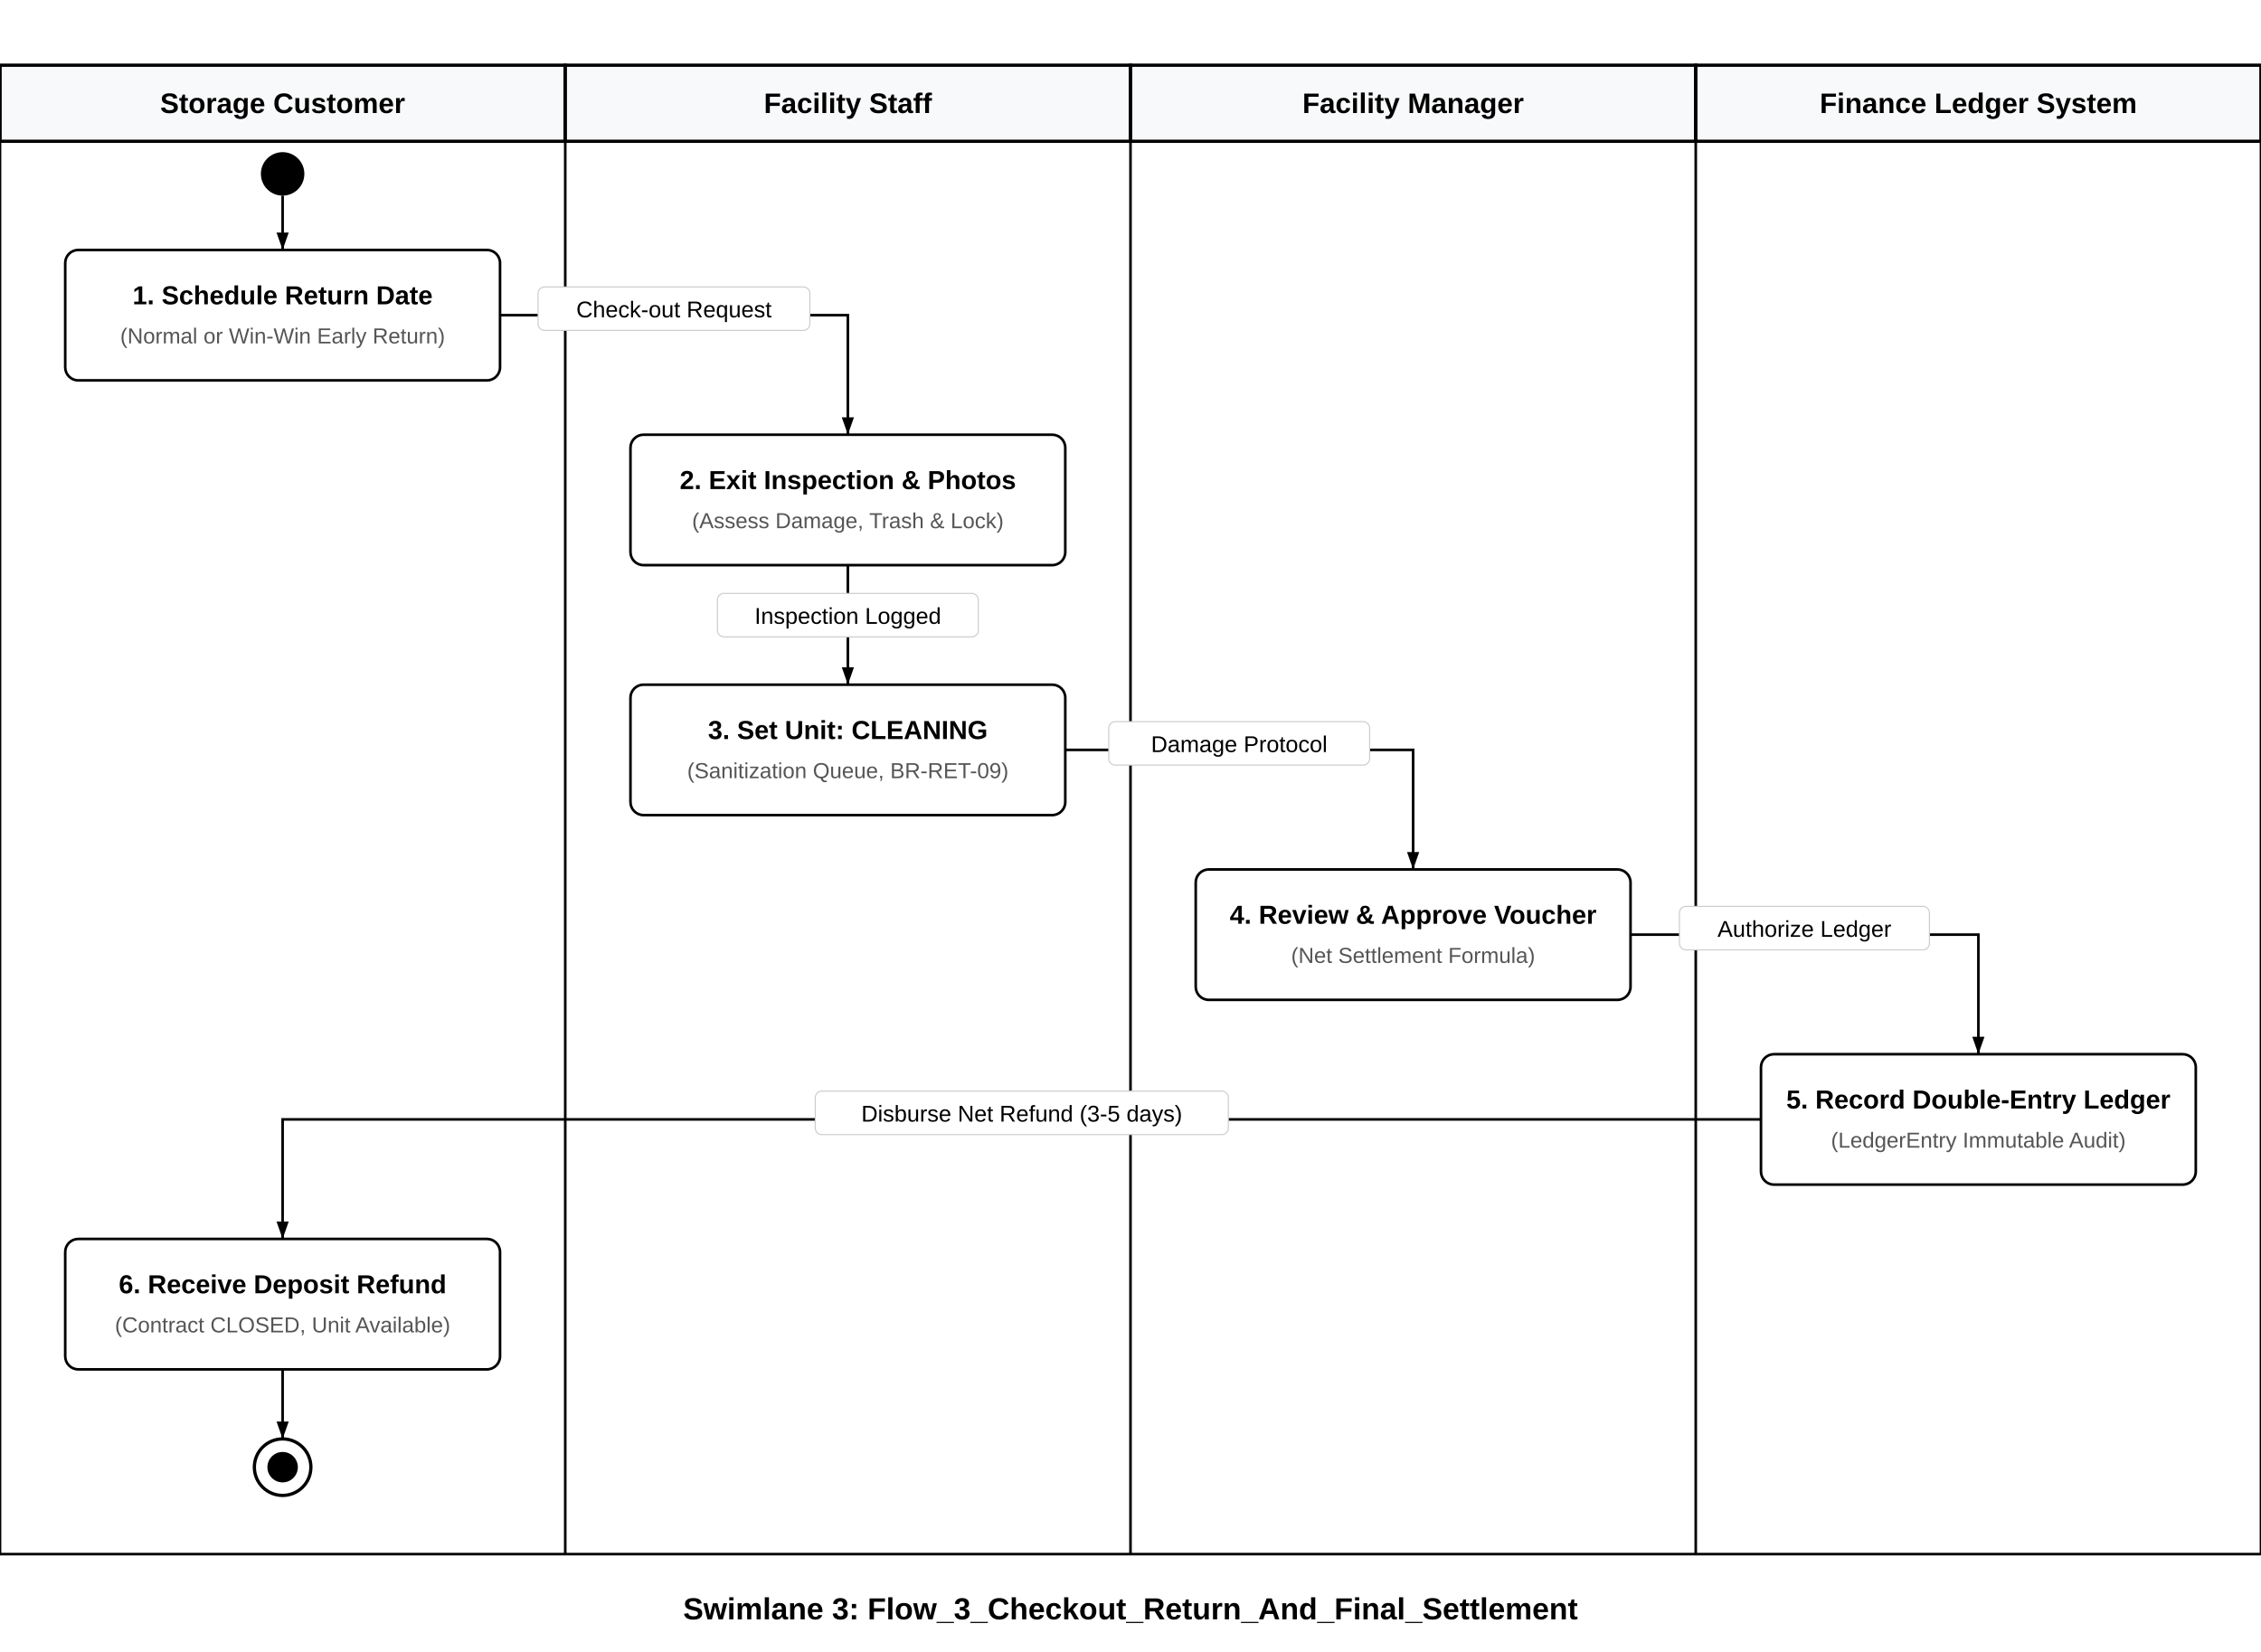
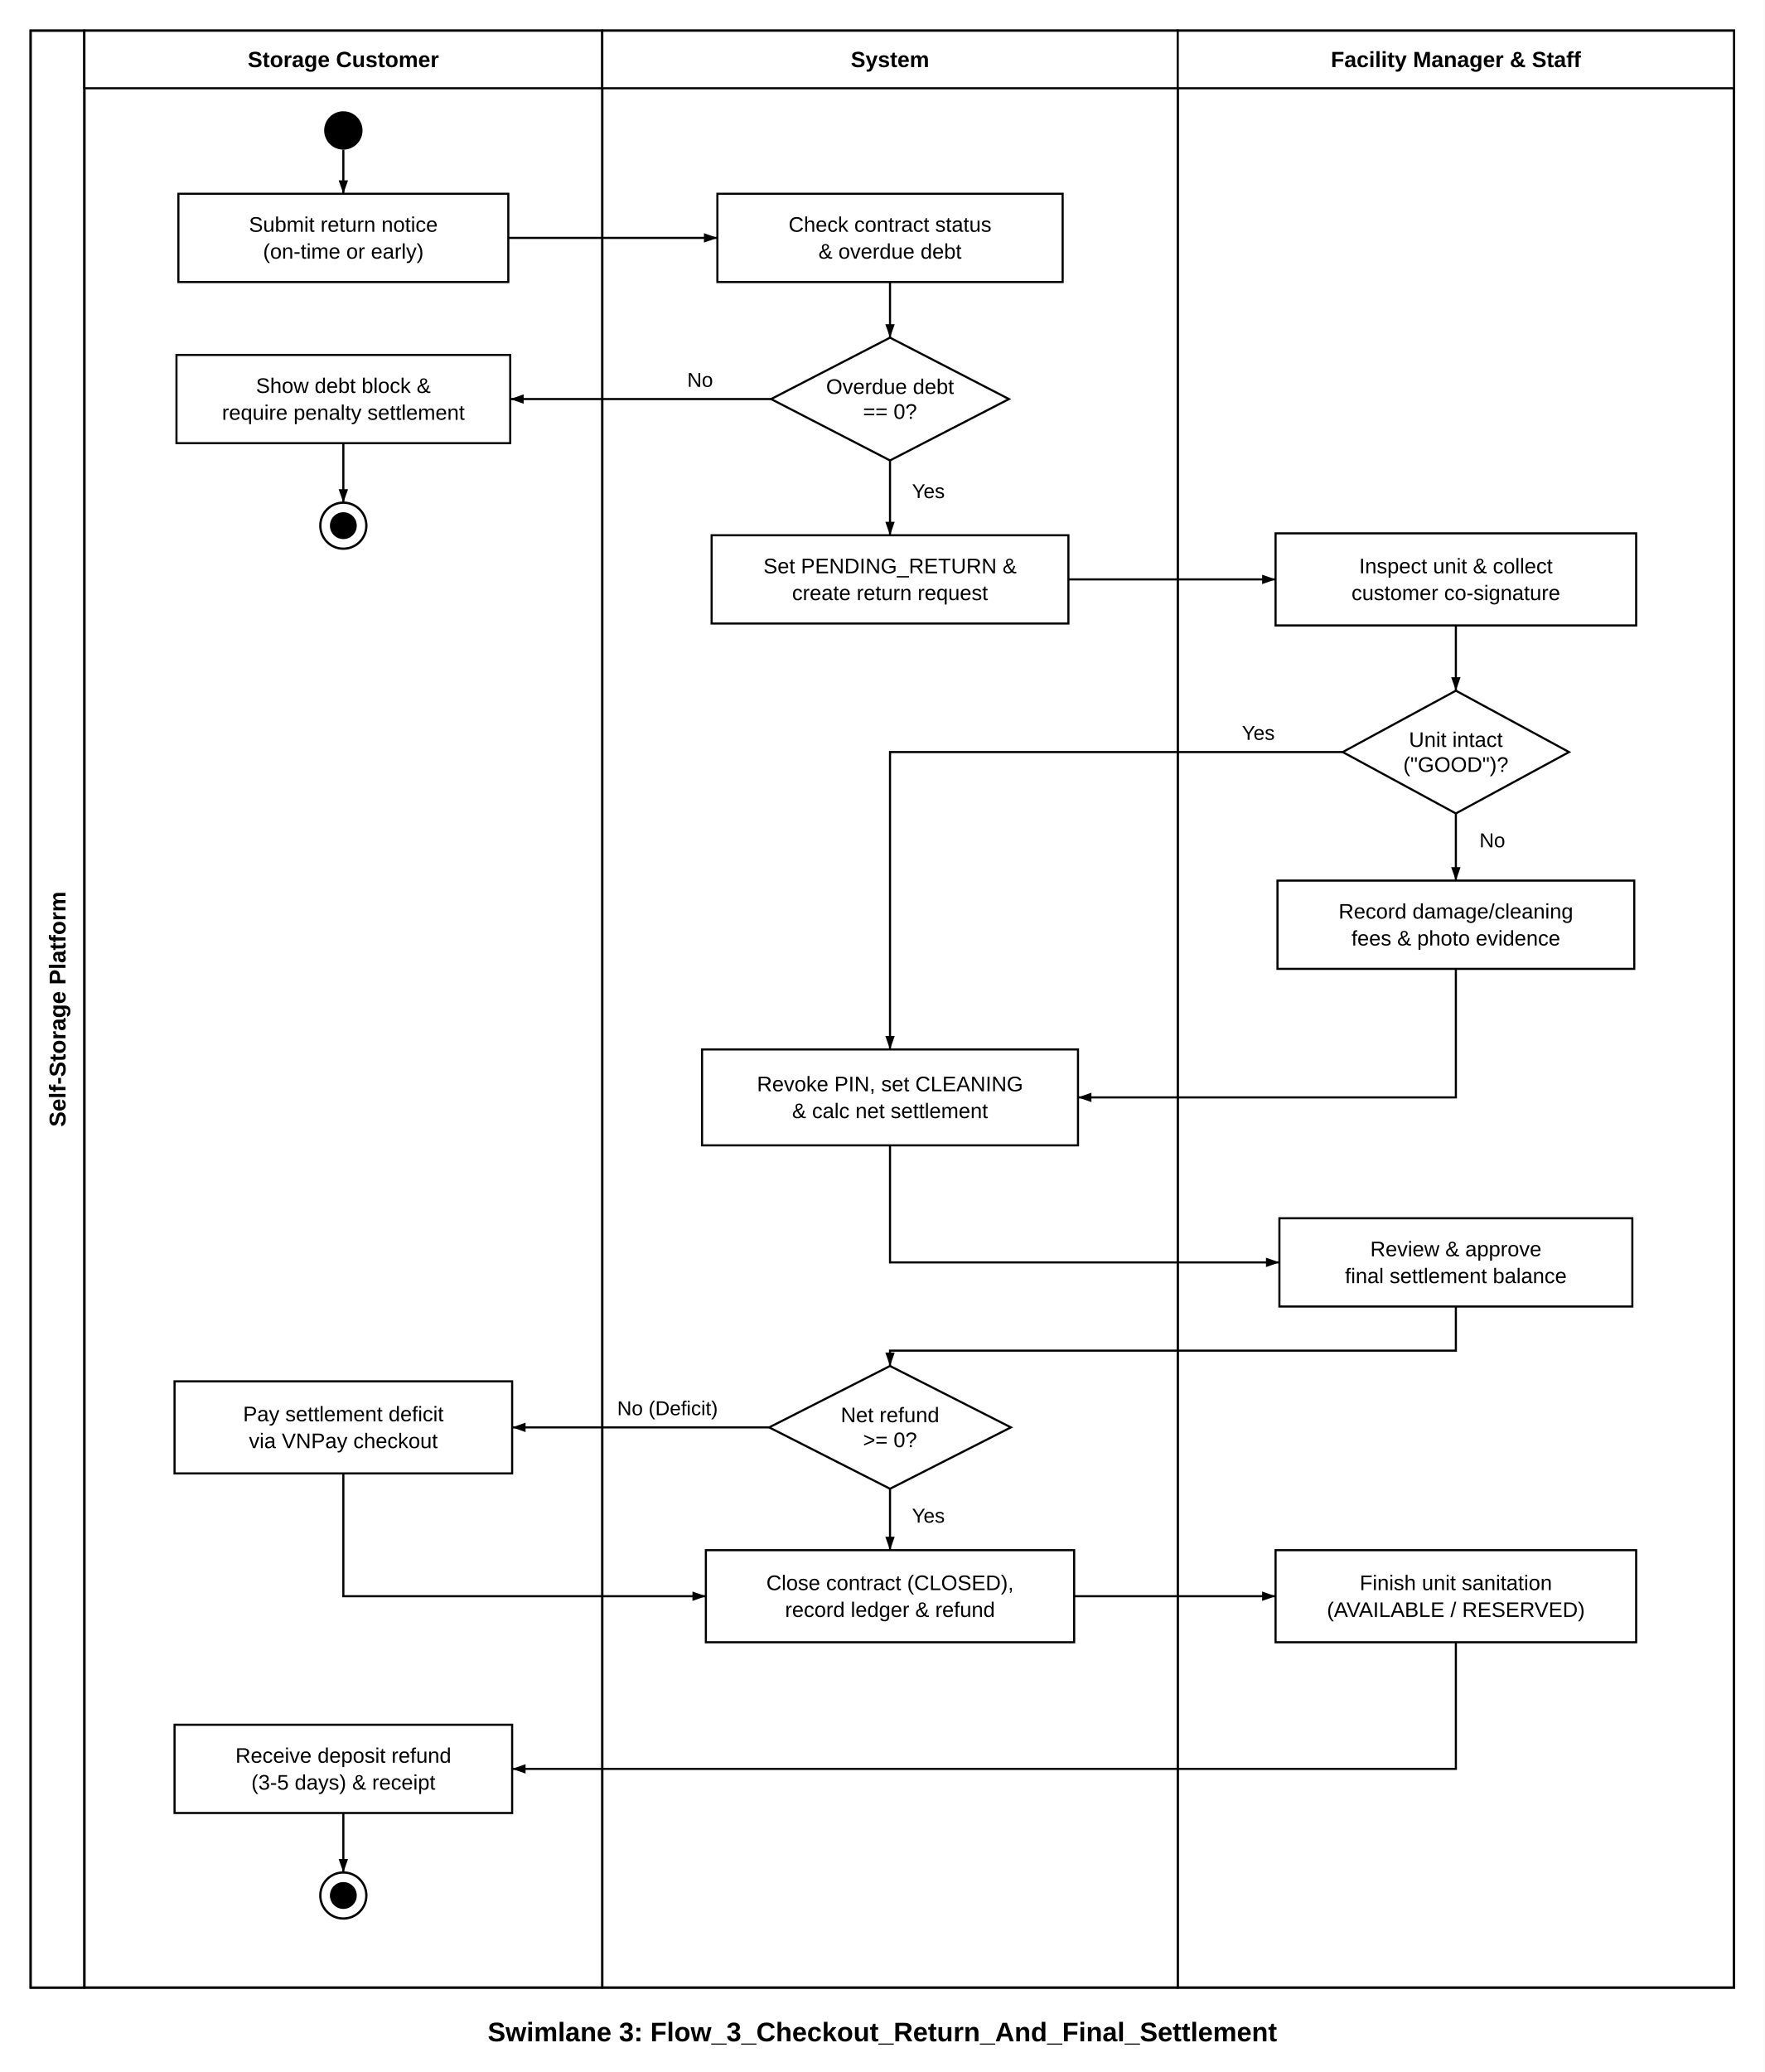
- <svg xmlns="http://www.w3.org/2000/svg" viewBox="0 0 1040 760" width="1040" height="760">
+ <svg xmlns="http://www.w3.org/2000/svg" viewBox="0 0 920 1080" width="920" height="1080">
  <style>
-     .lane-title { font-family: Arial, sans-serif; font-size: 13px; font-weight: bold; text-anchor: middle; fill: #000000; }
-     .act-title { font-family: Arial, sans-serif; font-size: 12px; font-weight: bold; text-anchor: middle; fill: #000000; }
-     .act-desc { font-family: Arial, sans-serif; font-size: 10px; text-anchor: middle; fill: #555555; }
-     .edge-label { font-family: Arial, sans-serif; font-size: 10.5px; fill: #000000; text-anchor: middle; }
+     .pool-title { font-family: Arial, sans-serif; font-size: 12px; font-weight: bold; text-anchor: middle; fill: #000000; }
+     .lane-title { font-family: Arial, sans-serif; font-size: 11.5px; font-weight: bold; text-anchor: middle; fill: #000000; }
+     .node-text { font-family: Arial, sans-serif; font-size: 11px; text-anchor: middle; fill: #000000; }
+     .edge-label { font-family: Arial, sans-serif; font-size: 10.5px; text-anchor: middle; fill: #000000; paint-order: stroke; stroke: #ffffff; stroke-width: 4px; stroke-linejoin: round; }
    .caption { font-family: Arial, sans-serif; font-size: 14px; font-weight: bold; text-anchor: middle; fill: #000000; }
  </style>
  <defs>
-     <marker id="arrow" viewBox="0 0 10 10" refX="10" refY="5" markerWidth="8" markerHeight="8" orient="auto" markerUnits="userSpaceOnUse">
+     <marker id="arrow" viewBox="0 0 10 10" refX="10" refY="5" markerWidth="7" markerHeight="7" orient="auto" markerUnits="userSpaceOnUse">
      <path d="M 0 1.5 L 10 5 L 0 8.5 z" fill="#000000" />
    </marker>
  </defs>
-   <rect width="1040" height="760" fill="#ffffff" />
-   <rect x="0" y="30" width="260" height="35" stroke="#000000" stroke-width="1.5" fill="#f8f9fa" />
-   <text x="130" y="52" class="lane-title">Storage Customer</text>
-   <rect x="260" y="30" width="260" height="35" stroke="#000000" stroke-width="1.5" fill="#f8f9fa" />
-   <text x="390" y="52" class="lane-title">Facility Staff</text>
-   <rect x="520" y="30" width="260" height="35" stroke="#000000" stroke-width="1.5" fill="#f8f9fa" />
-   <text x="650" y="52" class="lane-title">Facility Manager</text>
-   <rect x="780" y="30" width="260" height="35" stroke="#000000" stroke-width="1.5" fill="#f8f9fa" />
-   <text x="910" y="52" class="lane-title">Finance Ledger System</text>
-   <line x1="0" y1="30" x2="0" y2="715" stroke="#000000" stroke-width="1.2" />
-   <line x1="260" y1="30" x2="260" y2="715" stroke="#000000" stroke-width="1.2" />
-   <line x1="520" y1="30" x2="520" y2="715" stroke="#000000" stroke-width="1.2" />
-   <line x1="780" y1="30" x2="780" y2="715" stroke="#000000" stroke-width="1.2" />
-   <line x1="1040" y1="30" x2="1040" y2="715" stroke="#000000" stroke-width="1.2" />
-   <line x1="0" y1="715" x2="1040" y2="715" stroke="#000000" stroke-width="1.2" />
-   <circle cx="130" cy="80" r="10" fill="#000000" />
-   <path d="M 130 90 L 130 115" stroke="#000000" stroke-width="1.2" fill="none" marker-end="url(#arrow)" />
-   <rect x="30" y="115" width="200" height="60" rx="6" ry="6" stroke="#000000" stroke-width="1.2" fill="#ffffff" />
-   <text x="130" y="140" class="act-title">1. Schedule Return Date</text>
-   <text x="130" y="158" class="act-desc">(Normal or Win-Win Early Return)</text>
-   <path d="M 230 145 L 390 145 L 390 200" stroke="#000000" stroke-width="1.2" fill="none" marker-end="url(#arrow)" />
-   <rect x="247.5" y="132" width="125" height="20" fill="#ffffff" stroke="#cccccc" stroke-width="0.5" rx="3" ry="3" />
-   <text x="310" y="146" class="edge-label">Check-out Request</text>
-   <rect x="290" y="200" width="200" height="60" rx="6" ry="6" stroke="#000000" stroke-width="1.2" fill="#ffffff" />
-   <text x="390" y="225" class="act-title">2. Exit Inspection &amp; Photos</text>
-   <text x="390" y="243" class="act-desc">(Assess Damage, Trash &amp; Lock)</text>
-   <path d="M 390 260 L 390 315" stroke="#000000" stroke-width="1.2" fill="none" marker-end="url(#arrow)" />
-   <rect x="330" y="273" width="120" height="20" fill="#ffffff" stroke="#cccccc" stroke-width="0.5" rx="3" ry="3" />
-   <text x="390" y="287" class="edge-label">Inspection Logged</text>
-   <rect x="290" y="315" width="200" height="60" rx="6" ry="6" stroke="#000000" stroke-width="1.2" fill="#ffffff" />
-   <text x="390" y="340" class="act-title">3. Set Unit: CLEANING</text>
-   <text x="390" y="358" class="act-desc">(Sanitization Queue, BR-RET-09)</text>
-   <path d="M 490 345 L 650 345 L 650 400" stroke="#000000" stroke-width="1.2" fill="none" marker-end="url(#arrow)" />
-   <rect x="510" y="332" width="120" height="20" fill="#ffffff" stroke="#cccccc" stroke-width="0.5" rx="3" ry="3" />
-   <text x="570" y="346" class="edge-label">Damage Protocol</text>
-   <rect x="550" y="400" width="200" height="60" rx="6" ry="6" stroke="#000000" stroke-width="1.2" fill="#ffffff" />
-   <text x="650" y="425" class="act-title">4. Review &amp; Approve Voucher</text>
-   <text x="650" y="443" class="act-desc">(Net Settlement Formula)</text>
-   <path d="M 750 430 L 910 430 L 910 485" stroke="#000000" stroke-width="1.2" fill="none" marker-end="url(#arrow)" />
-   <rect x="772.5" y="417" width="115" height="20" fill="#ffffff" stroke="#cccccc" stroke-width="0.5" rx="3" ry="3" />
-   <text x="830" y="431" class="edge-label">Authorize Ledger</text>
-   <rect x="810" y="485" width="200" height="60" rx="6" ry="6" stroke="#000000" stroke-width="1.2" fill="#ffffff" />
-   <text x="910" y="510" class="act-title">5. Record Double-Entry Ledger</text>
-   <text x="910" y="528" class="act-desc">(LedgerEntry Immutable Audit)</text>
-   <path d="M 810 515 L 130 515 L 130 570" stroke="#000000" stroke-width="1.2" fill="none" marker-end="url(#arrow)" />
-   <rect x="375" y="502" width="190" height="20" fill="#ffffff" stroke="#cccccc" stroke-width="0.5" rx="3" ry="3" />
-   <text x="470" y="516" class="edge-label">Disburse Net Refund (3-5 days)</text>
-   <rect x="30" y="570" width="200" height="60" rx="6" ry="6" stroke="#000000" stroke-width="1.2" fill="#ffffff" />
-   <text x="130" y="595" class="act-title">6. Receive Deposit Refund</text>
-   <text x="130" y="613" class="act-desc">(Contract CLOSED, Unit Available)</text>
-   <circle cx="130" cy="675" r="13" stroke="#000000" stroke-width="1.5" fill="#ffffff" />
-   <circle cx="130" cy="675" r="7" fill="#000000" />
-   <path d="M 130 630 L 130 662" stroke="#000000" stroke-width="1.2" fill="none" marker-end="url(#arrow)" />
-   <text x="520" y="745" class="caption">Swimlane 3: Flow_3_Checkout_Return_And_Final_Settlement</text>
+   <rect width="920" height="1080" fill="#ffffff" />
+   <rect x="16" y="16" width="888" height="1020" fill="#ffffff" stroke="#000000" stroke-width="1.2" />
+   <rect x="16" y="16" width="28" height="1020" fill="#ffffff" stroke="#000000" stroke-width="1.2" />
+   <text x="30" y="526" transform="rotate(-90 30 526)" class="pool-title" dominant-baseline="central">Self-Storage Platform</text>
+   <rect x="44" y="16" width="270" height="1020" fill="none" stroke="#000000" stroke-width="1.1" />
+   <rect x="44" y="16" width="270" height="30" fill="#ffffff" stroke="#000000" stroke-width="1.1" />
+   <text x="179" y="31" class="lane-title" dominant-baseline="central">Storage Customer</text>
+   <rect x="314" y="16" width="300" height="1020" fill="none" stroke="#000000" stroke-width="1.1" />
+   <rect x="314" y="16" width="300" height="30" fill="#ffffff" stroke="#000000" stroke-width="1.1" />
+   <text x="464" y="31" class="lane-title" dominant-baseline="central">System</text>
+   <rect x="614" y="16" width="290" height="1020" fill="none" stroke="#000000" stroke-width="1.1" />
+   <rect x="614" y="16" width="290" height="30" fill="#ffffff" stroke="#000000" stroke-width="1.1" />
+   <text x="759" y="31" class="lane-title" dominant-baseline="central">Facility Manager &amp; Staff</text>
+   <circle cx="179" cy="68" r="10" fill="#000000" />
+   <rect x="93" y="101" width="172" height="46" fill="#ffffff" stroke="#000000" stroke-width="1.1" />
+   <text x="179" y="117" class="node-text" dominant-baseline="central">Submit return notice</text>
+   <text x="179" y="131" class="node-text" dominant-baseline="central">(on-time or early)</text>
+   <rect x="374" y="101" width="180" height="46" fill="#ffffff" stroke="#000000" stroke-width="1.1" />
+   <text x="464" y="117" class="node-text" dominant-baseline="central">Check contract status</text>
+   <text x="464" y="131" class="node-text" dominant-baseline="central">&amp; overdue debt</text>
+   <polygon points="464,176 526,208 464,240 402,208" fill="#ffffff" stroke="#000000" stroke-width="1.1" />
+   <text x="464" y="201.5" class="node-text" dominant-baseline="central">Overdue debt</text>
+   <text x="464" y="214.5" class="node-text" dominant-baseline="central">== 0?</text>
+   <rect x="92" y="185" width="174" height="46" fill="#ffffff" stroke="#000000" stroke-width="1.1" />
+   <text x="179" y="201" class="node-text" dominant-baseline="central">Show debt block &amp;</text>
+   <text x="179" y="215" class="node-text" dominant-baseline="central">require penalty settlement</text>
+   <circle cx="179" cy="274" r="12" fill="#ffffff" stroke="#000000" stroke-width="1.2" />
+   <circle cx="179" cy="274" r="7" fill="#000000" />
+   <rect x="371" y="279" width="186" height="46" fill="#ffffff" stroke="#000000" stroke-width="1.1" />
+   <text x="464" y="295" class="node-text" dominant-baseline="central">Set PENDING_RETURN &amp;</text>
+   <text x="464" y="309" class="node-text" dominant-baseline="central">create return request</text>
+   <rect x="665" y="278" width="188" height="48" fill="#ffffff" stroke="#000000" stroke-width="1.1" />
+   <text x="759" y="295" class="node-text" dominant-baseline="central">Inspect unit &amp; collect</text>
+   <text x="759" y="309" class="node-text" dominant-baseline="central">customer co-signature</text>
+   <polygon points="759,360 818,392 759,424 700,392" fill="#ffffff" stroke="#000000" stroke-width="1.1" />
+   <text x="759" y="385.5" class="node-text" dominant-baseline="central">Unit intact</text>
+   <text x="759" y="398.5" class="node-text" dominant-baseline="central">("GOOD")?</text>
+   <rect x="666" y="459" width="186" height="46" fill="#ffffff" stroke="#000000" stroke-width="1.1" />
+   <text x="759" y="475" class="node-text" dominant-baseline="central">Record damage/cleaning</text>
+   <text x="759" y="489" class="node-text" dominant-baseline="central">fees &amp; photo evidence</text>
+   <rect x="366" y="547" width="196" height="50" fill="#ffffff" stroke="#000000" stroke-width="1.1" />
+   <text x="464" y="565" class="node-text" dominant-baseline="central">Revoke PIN, set CLEANING</text>
+   <text x="464" y="579" class="node-text" dominant-baseline="central">&amp; calc net settlement</text>
+   <rect x="667" y="635" width="184" height="46" fill="#ffffff" stroke="#000000" stroke-width="1.1" />
+   <text x="759" y="651" class="node-text" dominant-baseline="central">Review &amp; approve</text>
+   <text x="759" y="665" class="node-text" dominant-baseline="central">final settlement balance</text>
+   <polygon points="464,712 527,744 464,776 401,744" fill="#ffffff" stroke="#000000" stroke-width="1.1" />
+   <text x="464" y="737.5" class="node-text" dominant-baseline="central">Net refund</text>
+   <text x="464" y="750.5" class="node-text" dominant-baseline="central">&gt;= 0?</text>
+   <rect x="91" y="720" width="176" height="48" fill="#ffffff" stroke="#000000" stroke-width="1.1" />
+   <text x="179" y="737" class="node-text" dominant-baseline="central">Pay settlement deficit</text>
+   <text x="179" y="751" class="node-text" dominant-baseline="central">via VNPay checkout</text>
+   <rect x="368" y="808" width="192" height="48" fill="#ffffff" stroke="#000000" stroke-width="1.1" />
+   <text x="464" y="825" class="node-text" dominant-baseline="central">Close contract (CLOSED),</text>
+   <text x="464" y="839" class="node-text" dominant-baseline="central">record ledger &amp; refund</text>
+   <rect x="665" y="808" width="188" height="48" fill="#ffffff" stroke="#000000" stroke-width="1.1" />
+   <text x="759" y="825" class="node-text" dominant-baseline="central">Finish unit sanitation</text>
+   <text x="759" y="839" class="node-text" dominant-baseline="central">(AVAILABLE / RESERVED)</text>
+   <rect x="91" y="899" width="176" height="46" fill="#ffffff" stroke="#000000" stroke-width="1.1" />
+   <text x="179" y="915" class="node-text" dominant-baseline="central">Receive deposit refund</text>
+   <text x="179" y="929" class="node-text" dominant-baseline="central">(3-5 days) &amp; receipt</text>
+   <circle cx="179" cy="988" r="12" fill="#ffffff" stroke="#000000" stroke-width="1.2" />
+   <circle cx="179" cy="988" r="7" fill="#000000" />
+   <path d="M 179 78 L 179 101" fill="none" stroke="#000000" stroke-width="1.1" marker-end="url(#arrow)" />
+   <path d="M 265 124 L 374 124" fill="none" stroke="#000000" stroke-width="1.1" marker-end="url(#arrow)" />
+   <path d="M 464 147 L 464 176" fill="none" stroke="#000000" stroke-width="1.1" marker-end="url(#arrow)" />
+   <path d="M 402 208 L 266 208" fill="none" stroke="#000000" stroke-width="1.1" marker-end="url(#arrow)" />
+   <text x="365" y="198" class="edge-label" dominant-baseline="central">No</text>
+   <path d="M 179 231 L 179 262" fill="none" stroke="#000000" stroke-width="1.1" marker-end="url(#arrow)" />
+   <path d="M 464 240 L 464 279" fill="none" stroke="#000000" stroke-width="1.1" marker-end="url(#arrow)" />
+   <text x="484" y="256" class="edge-label" dominant-baseline="central">Yes</text>
+   <path d="M 557 302 L 665 302" fill="none" stroke="#000000" stroke-width="1.1" marker-end="url(#arrow)" />
+   <path d="M 759 326 L 759 360" fill="none" stroke="#000000" stroke-width="1.1" marker-end="url(#arrow)" />
+   <path d="M 759 424 L 759 459" fill="none" stroke="#000000" stroke-width="1.1" marker-end="url(#arrow)" />
+   <text x="778" y="438" class="edge-label" dominant-baseline="central">No</text>
+   <path d="M 759 505 L 759 572 L 562 572" fill="none" stroke="#000000" stroke-width="1.1" marker-end="url(#arrow)" />
+   <path d="M 700 392 L 464 392 L 464 547" fill="none" stroke="#000000" stroke-width="1.1" marker-end="url(#arrow)" />
+   <text x="656" y="382" class="edge-label" dominant-baseline="central">Yes</text>
+   <path d="M 464 597 L 464 658 L 667 658" fill="none" stroke="#000000" stroke-width="1.1" marker-end="url(#arrow)" />
+   <path d="M 759 681 L 759 704 L 464 704 L 464 712" fill="none" stroke="#000000" stroke-width="1.1" marker-end="url(#arrow)" />
+   <path d="M 401 744 L 267 744" fill="none" stroke="#000000" stroke-width="1.1" marker-end="url(#arrow)" />
+   <text x="348" y="734" class="edge-label" dominant-baseline="central">No (Deficit)</text>
+   <path d="M 179 768 L 179 832 L 368 832" fill="none" stroke="#000000" stroke-width="1.1" marker-end="url(#arrow)" />
+   <path d="M 464 776 L 464 808" fill="none" stroke="#000000" stroke-width="1.1" marker-end="url(#arrow)" />
+   <text x="484" y="790" class="edge-label" dominant-baseline="central">Yes</text>
+   <path d="M 560 832 L 665 832" fill="none" stroke="#000000" stroke-width="1.1" marker-end="url(#arrow)" />
+   <path d="M 759 856 L 759 922 L 267 922" fill="none" stroke="#000000" stroke-width="1.1" marker-end="url(#arrow)" />
+   <path d="M 179 945 L 179 976" fill="none" stroke="#000000" stroke-width="1.1" marker-end="url(#arrow)" />
+   <text x="460" y="1064" class="caption">Swimlane 3: Flow_3_Checkout_Return_And_Final_Settlement</text>
</svg>
